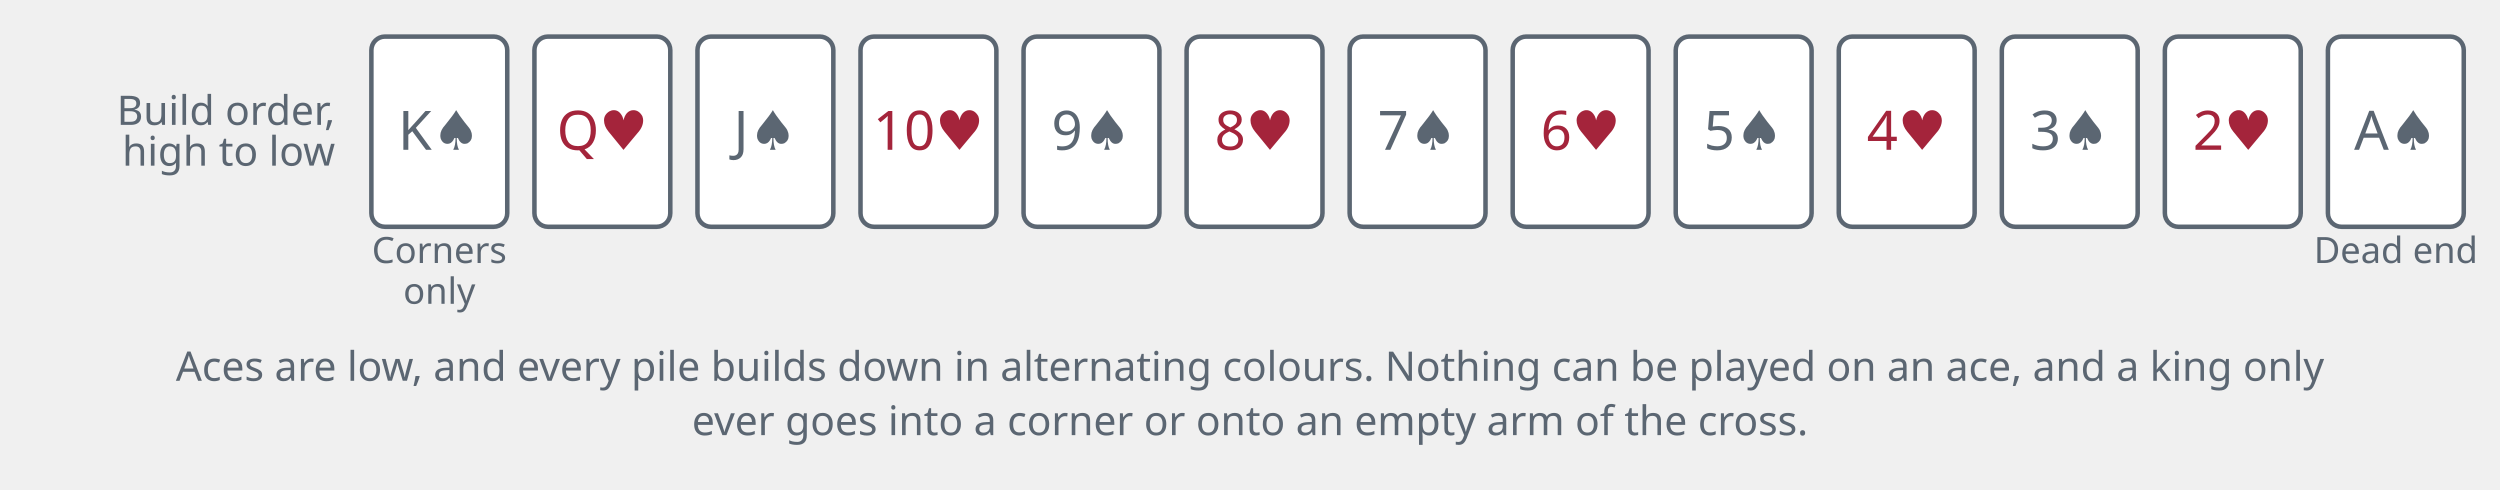
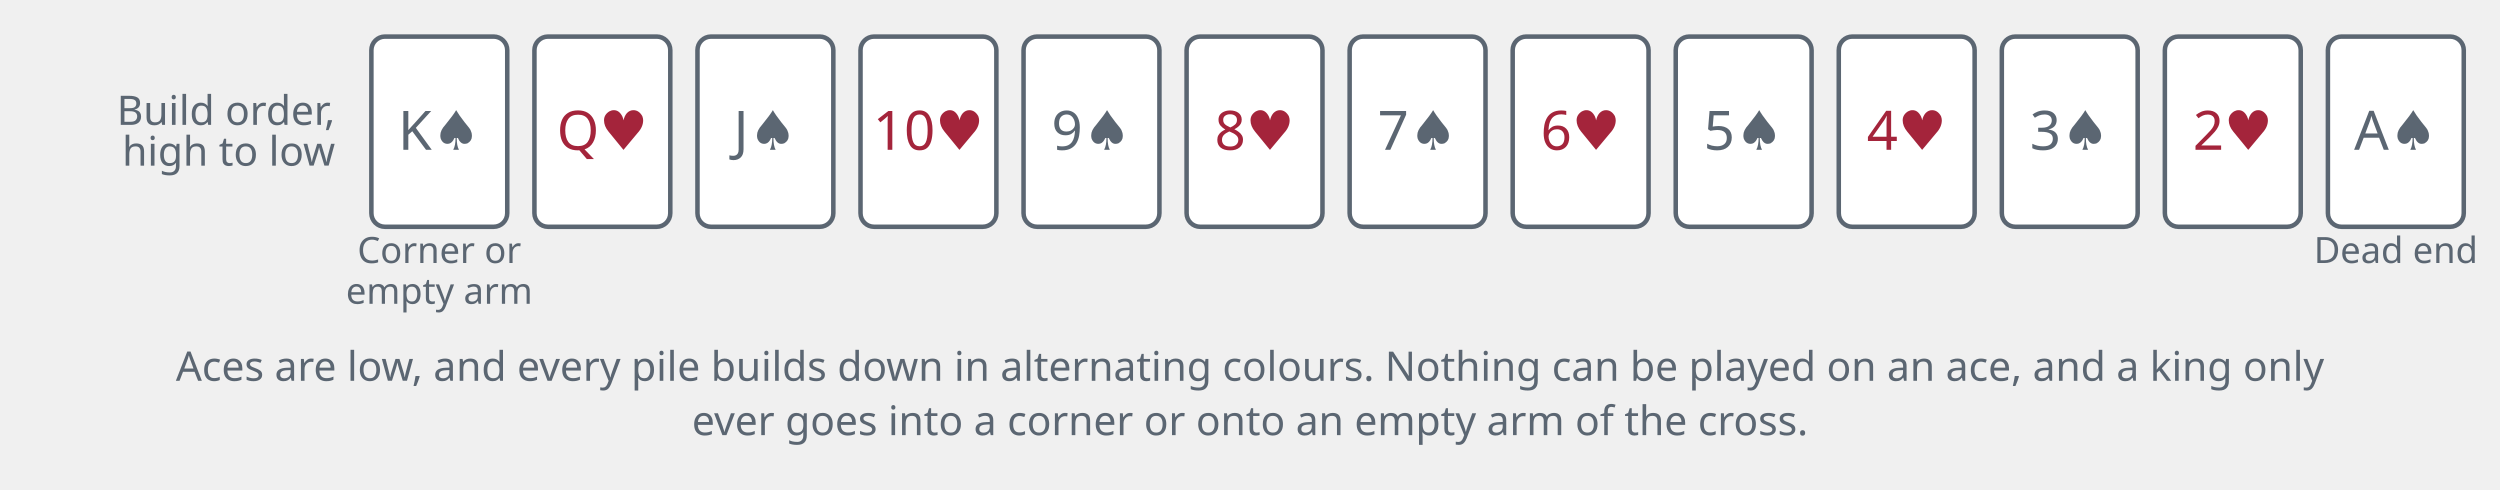
<svg xmlns="http://www.w3.org/2000/svg" viewBox="0 0 552 108" width="883" height="173" role="img" aria-label="Kings in the Corner: Aces are low, and every pile builds down in alternating colours. Nothing can be played on an ace, and a king only ever goes into a corner or onto an empty arm of the cross.">
  <rect x="82.0" y="8.0" width="30" height="42" rx="3" fill="#ffffff" stroke="#5b6672" stroke-width="1" />
  <text x="97.0" y="33.0" text-anchor="middle" font-family="system-ui, sans-serif" font-size="12" fill="#5b6672">K♠</text>
-   <text x="97.0" y="58.0" text-anchor="middle" font-family="system-ui, sans-serif" font-size="8" fill="#5b6672">Corners</text>
-   <text x="97.0" y="67.0" text-anchor="middle" font-family="system-ui, sans-serif" font-size="8" fill="#5b6672">only</text>
+   <text x="97.0" y="58.0" text-anchor="middle" font-family="system-ui, sans-serif" font-size="8" fill="#5b6672">Corner or</text>
+   <text x="97.0" y="67.0" text-anchor="middle" font-family="system-ui, sans-serif" font-size="8" fill="#5b6672">empty arm</text>
  <rect x="118.0" y="8.0" width="30" height="42" rx="3" fill="#ffffff" stroke="#5b6672" stroke-width="1" />
  <text x="133.0" y="33.0" text-anchor="middle" font-family="system-ui, sans-serif" font-size="12" fill="#a4243b">Q♥</text>
  <rect x="154.0" y="8.0" width="30" height="42" rx="3" fill="#ffffff" stroke="#5b6672" stroke-width="1" />
  <text x="169.0" y="33.0" text-anchor="middle" font-family="system-ui, sans-serif" font-size="12" fill="#5b6672">J♠</text>
  <rect x="190.0" y="8.0" width="30" height="42" rx="3" fill="#ffffff" stroke="#5b6672" stroke-width="1" />
  <text x="205.0" y="33.0" text-anchor="middle" font-family="system-ui, sans-serif" font-size="12" fill="#a4243b">10♥</text>
  <rect x="226.0" y="8.0" width="30" height="42" rx="3" fill="#ffffff" stroke="#5b6672" stroke-width="1" />
  <text x="241.0" y="33.0" text-anchor="middle" font-family="system-ui, sans-serif" font-size="12" fill="#5b6672">9♠</text>
  <rect x="262.0" y="8.0" width="30" height="42" rx="3" fill="#ffffff" stroke="#5b6672" stroke-width="1" />
  <text x="277.0" y="33.0" text-anchor="middle" font-family="system-ui, sans-serif" font-size="12" fill="#a4243b">8♥</text>
  <rect x="298.0" y="8.0" width="30" height="42" rx="3" fill="#ffffff" stroke="#5b6672" stroke-width="1" />
  <text x="313.0" y="33.0" text-anchor="middle" font-family="system-ui, sans-serif" font-size="12" fill="#5b6672">7♠</text>
  <rect x="334.0" y="8.0" width="30" height="42" rx="3" fill="#ffffff" stroke="#5b6672" stroke-width="1" />
  <text x="349.0" y="33.0" text-anchor="middle" font-family="system-ui, sans-serif" font-size="12" fill="#a4243b">6♥</text>
  <rect x="370.0" y="8.0" width="30" height="42" rx="3" fill="#ffffff" stroke="#5b6672" stroke-width="1" />
  <text x="385.0" y="33.0" text-anchor="middle" font-family="system-ui, sans-serif" font-size="12" fill="#5b6672">5♠</text>
  <rect x="406.0" y="8.0" width="30" height="42" rx="3" fill="#ffffff" stroke="#5b6672" stroke-width="1" />
  <text x="421.0" y="33.0" text-anchor="middle" font-family="system-ui, sans-serif" font-size="12" fill="#a4243b">4♥</text>
  <rect x="442.0" y="8.0" width="30" height="42" rx="3" fill="#ffffff" stroke="#5b6672" stroke-width="1" />
  <text x="457.0" y="33.0" text-anchor="middle" font-family="system-ui, sans-serif" font-size="12" fill="#5b6672">3♠</text>
  <rect x="478.0" y="8.0" width="30" height="42" rx="3" fill="#ffffff" stroke="#5b6672" stroke-width="1" />
  <text x="493.0" y="33.0" text-anchor="middle" font-family="system-ui, sans-serif" font-size="12" fill="#a4243b">2♥</text>
  <rect x="514.0" y="8.0" width="30" height="42" rx="3" fill="#ffffff" stroke="#5b6672" stroke-width="1" />
  <text x="529.0" y="33.0" text-anchor="middle" font-family="system-ui, sans-serif" font-size="12" fill="#5b6672">A♠</text>
  <text x="529.0" y="58.0" text-anchor="middle" font-family="system-ui, sans-serif" font-size="8" fill="#5b6672">Dead end</text>
  <text x="74.0" y="27.5" text-anchor="end" font-family="system-ui, sans-serif" font-size="9" fill="#5b6672">Build order,</text>
  <text x="74.0" y="36.5" text-anchor="end" font-family="system-ui, sans-serif" font-size="9" fill="#5b6672">high to low</text>
  <text x="276.0" y="84.0" text-anchor="middle" font-family="system-ui, sans-serif" font-size="9" fill="#5b6672">Aces are low, and every pile builds down in alternating colours. Nothing can be played on an ace, and a king only</text>
  <text x="276.0" y="96.0" text-anchor="middle" font-family="system-ui, sans-serif" font-size="9" fill="#5b6672">ever goes into a corner or onto an empty arm of the cross.</text>
</svg>
